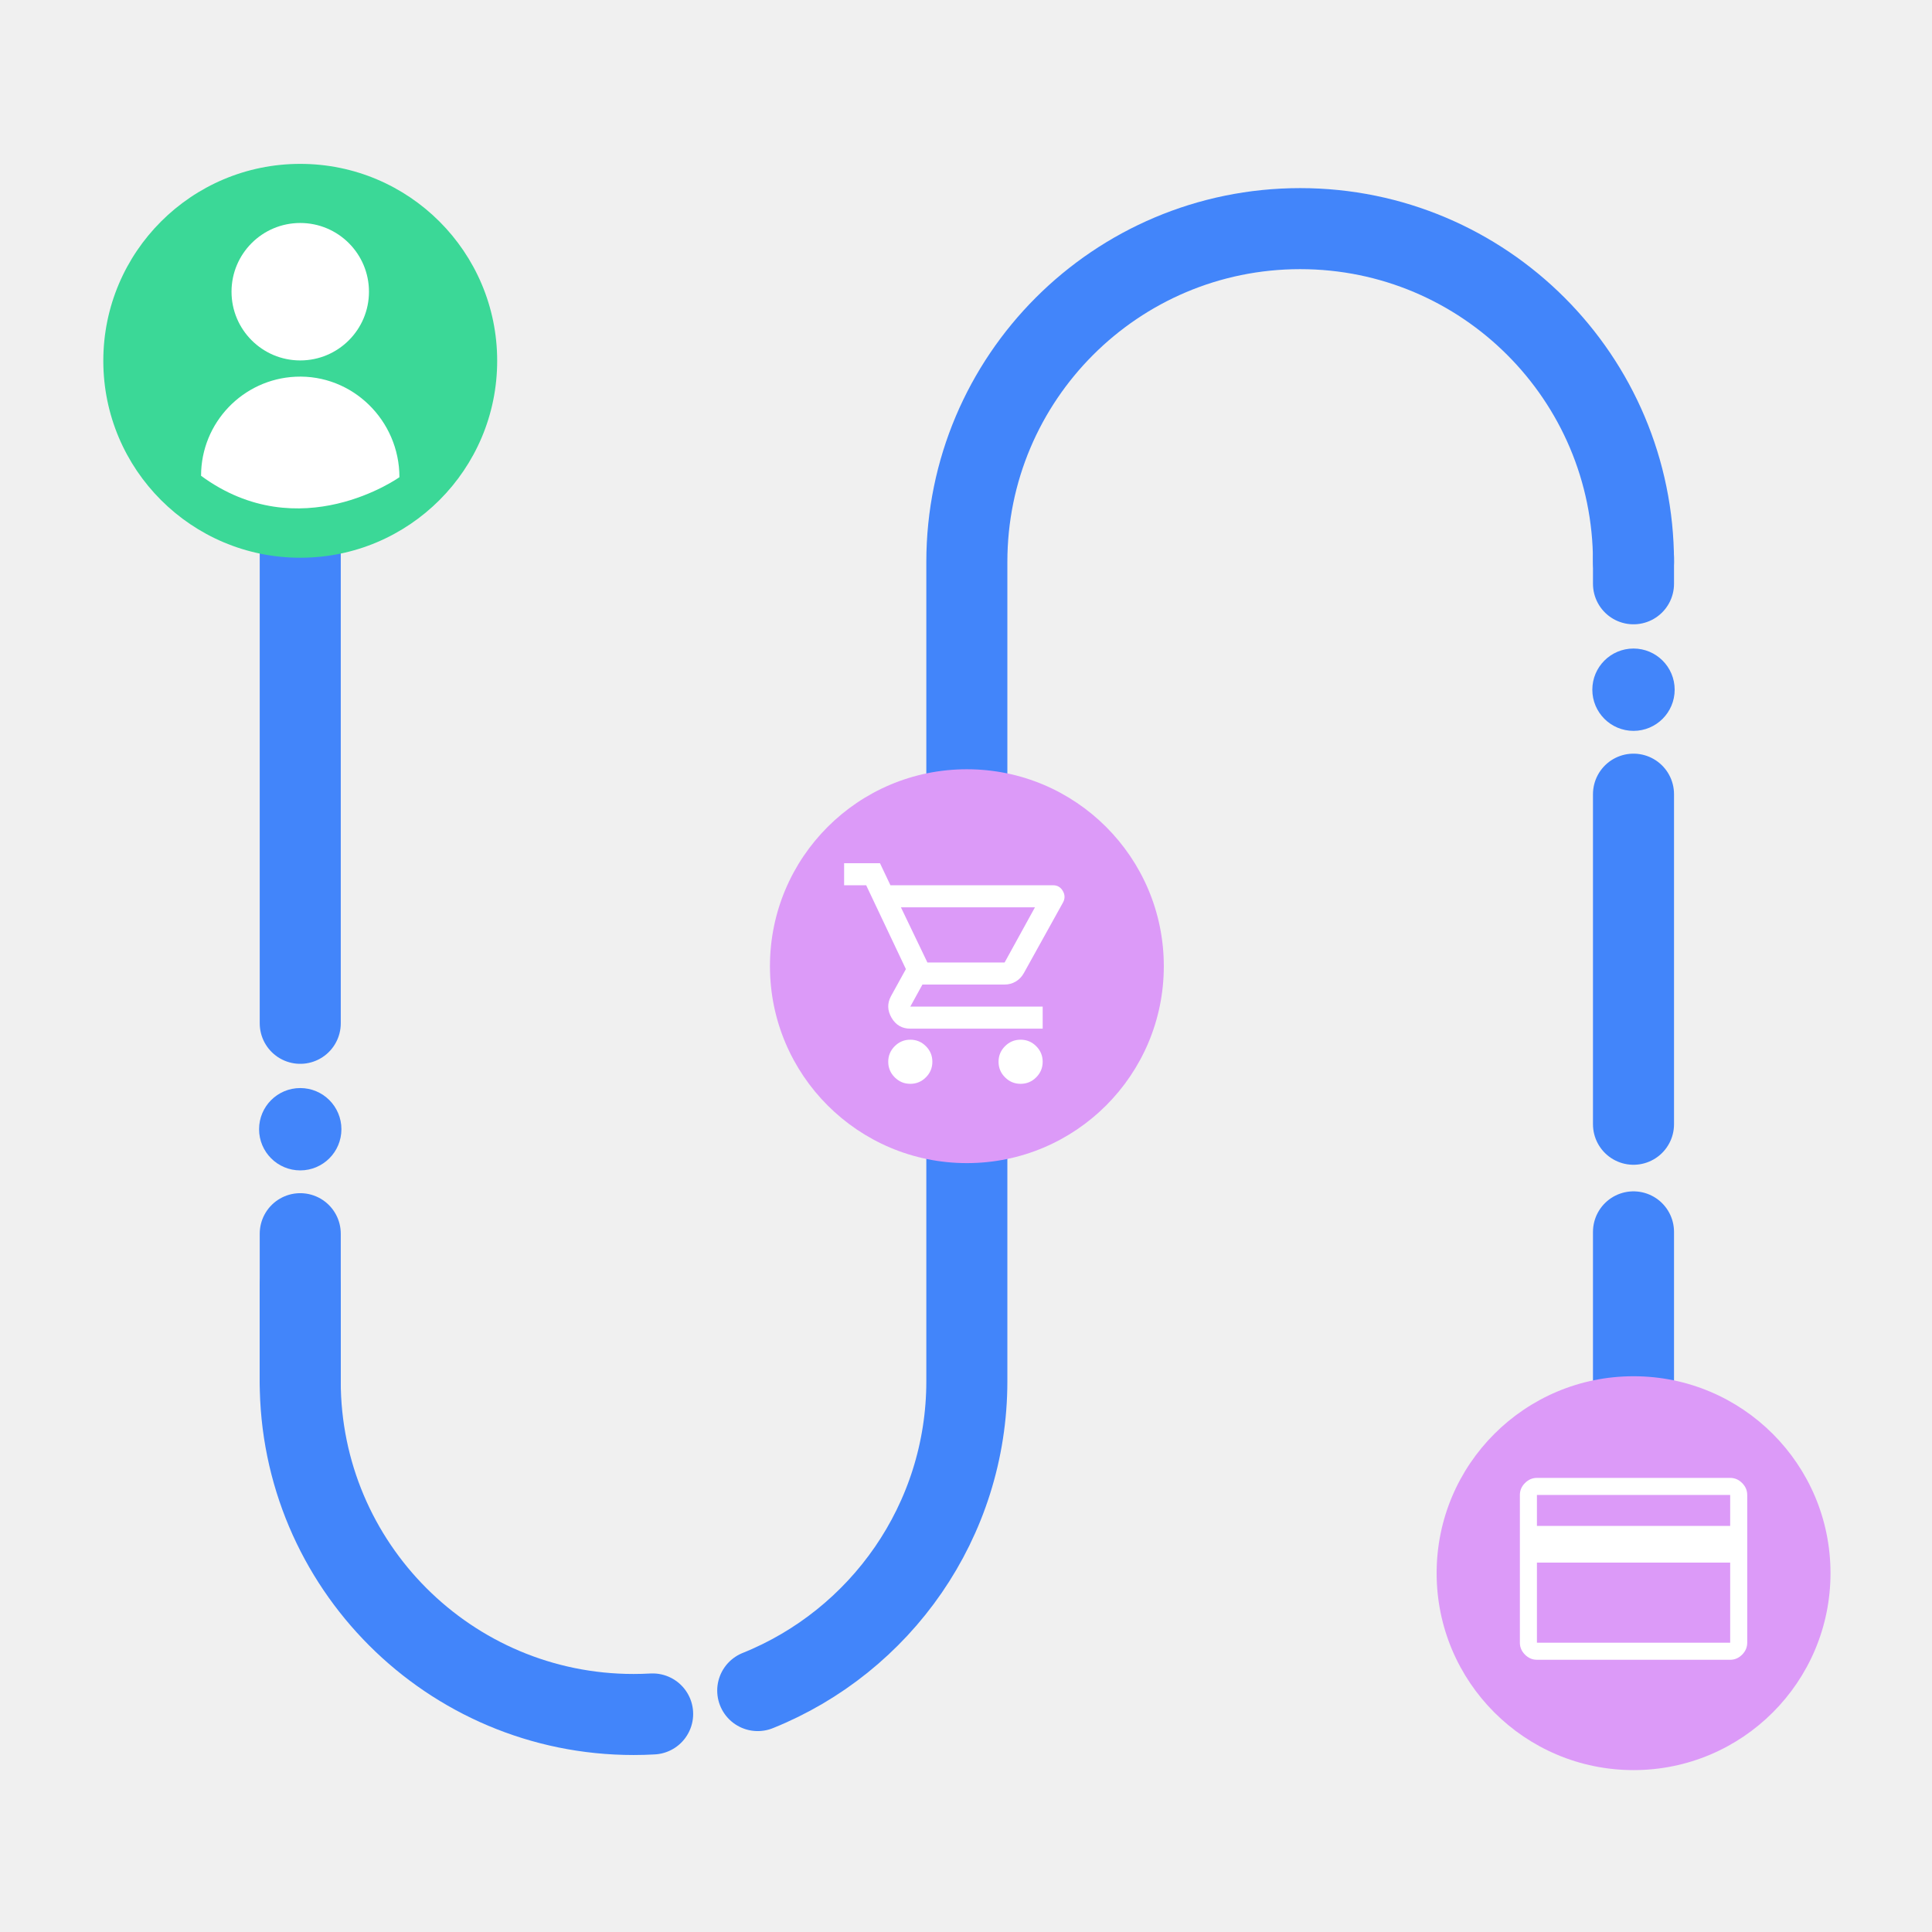
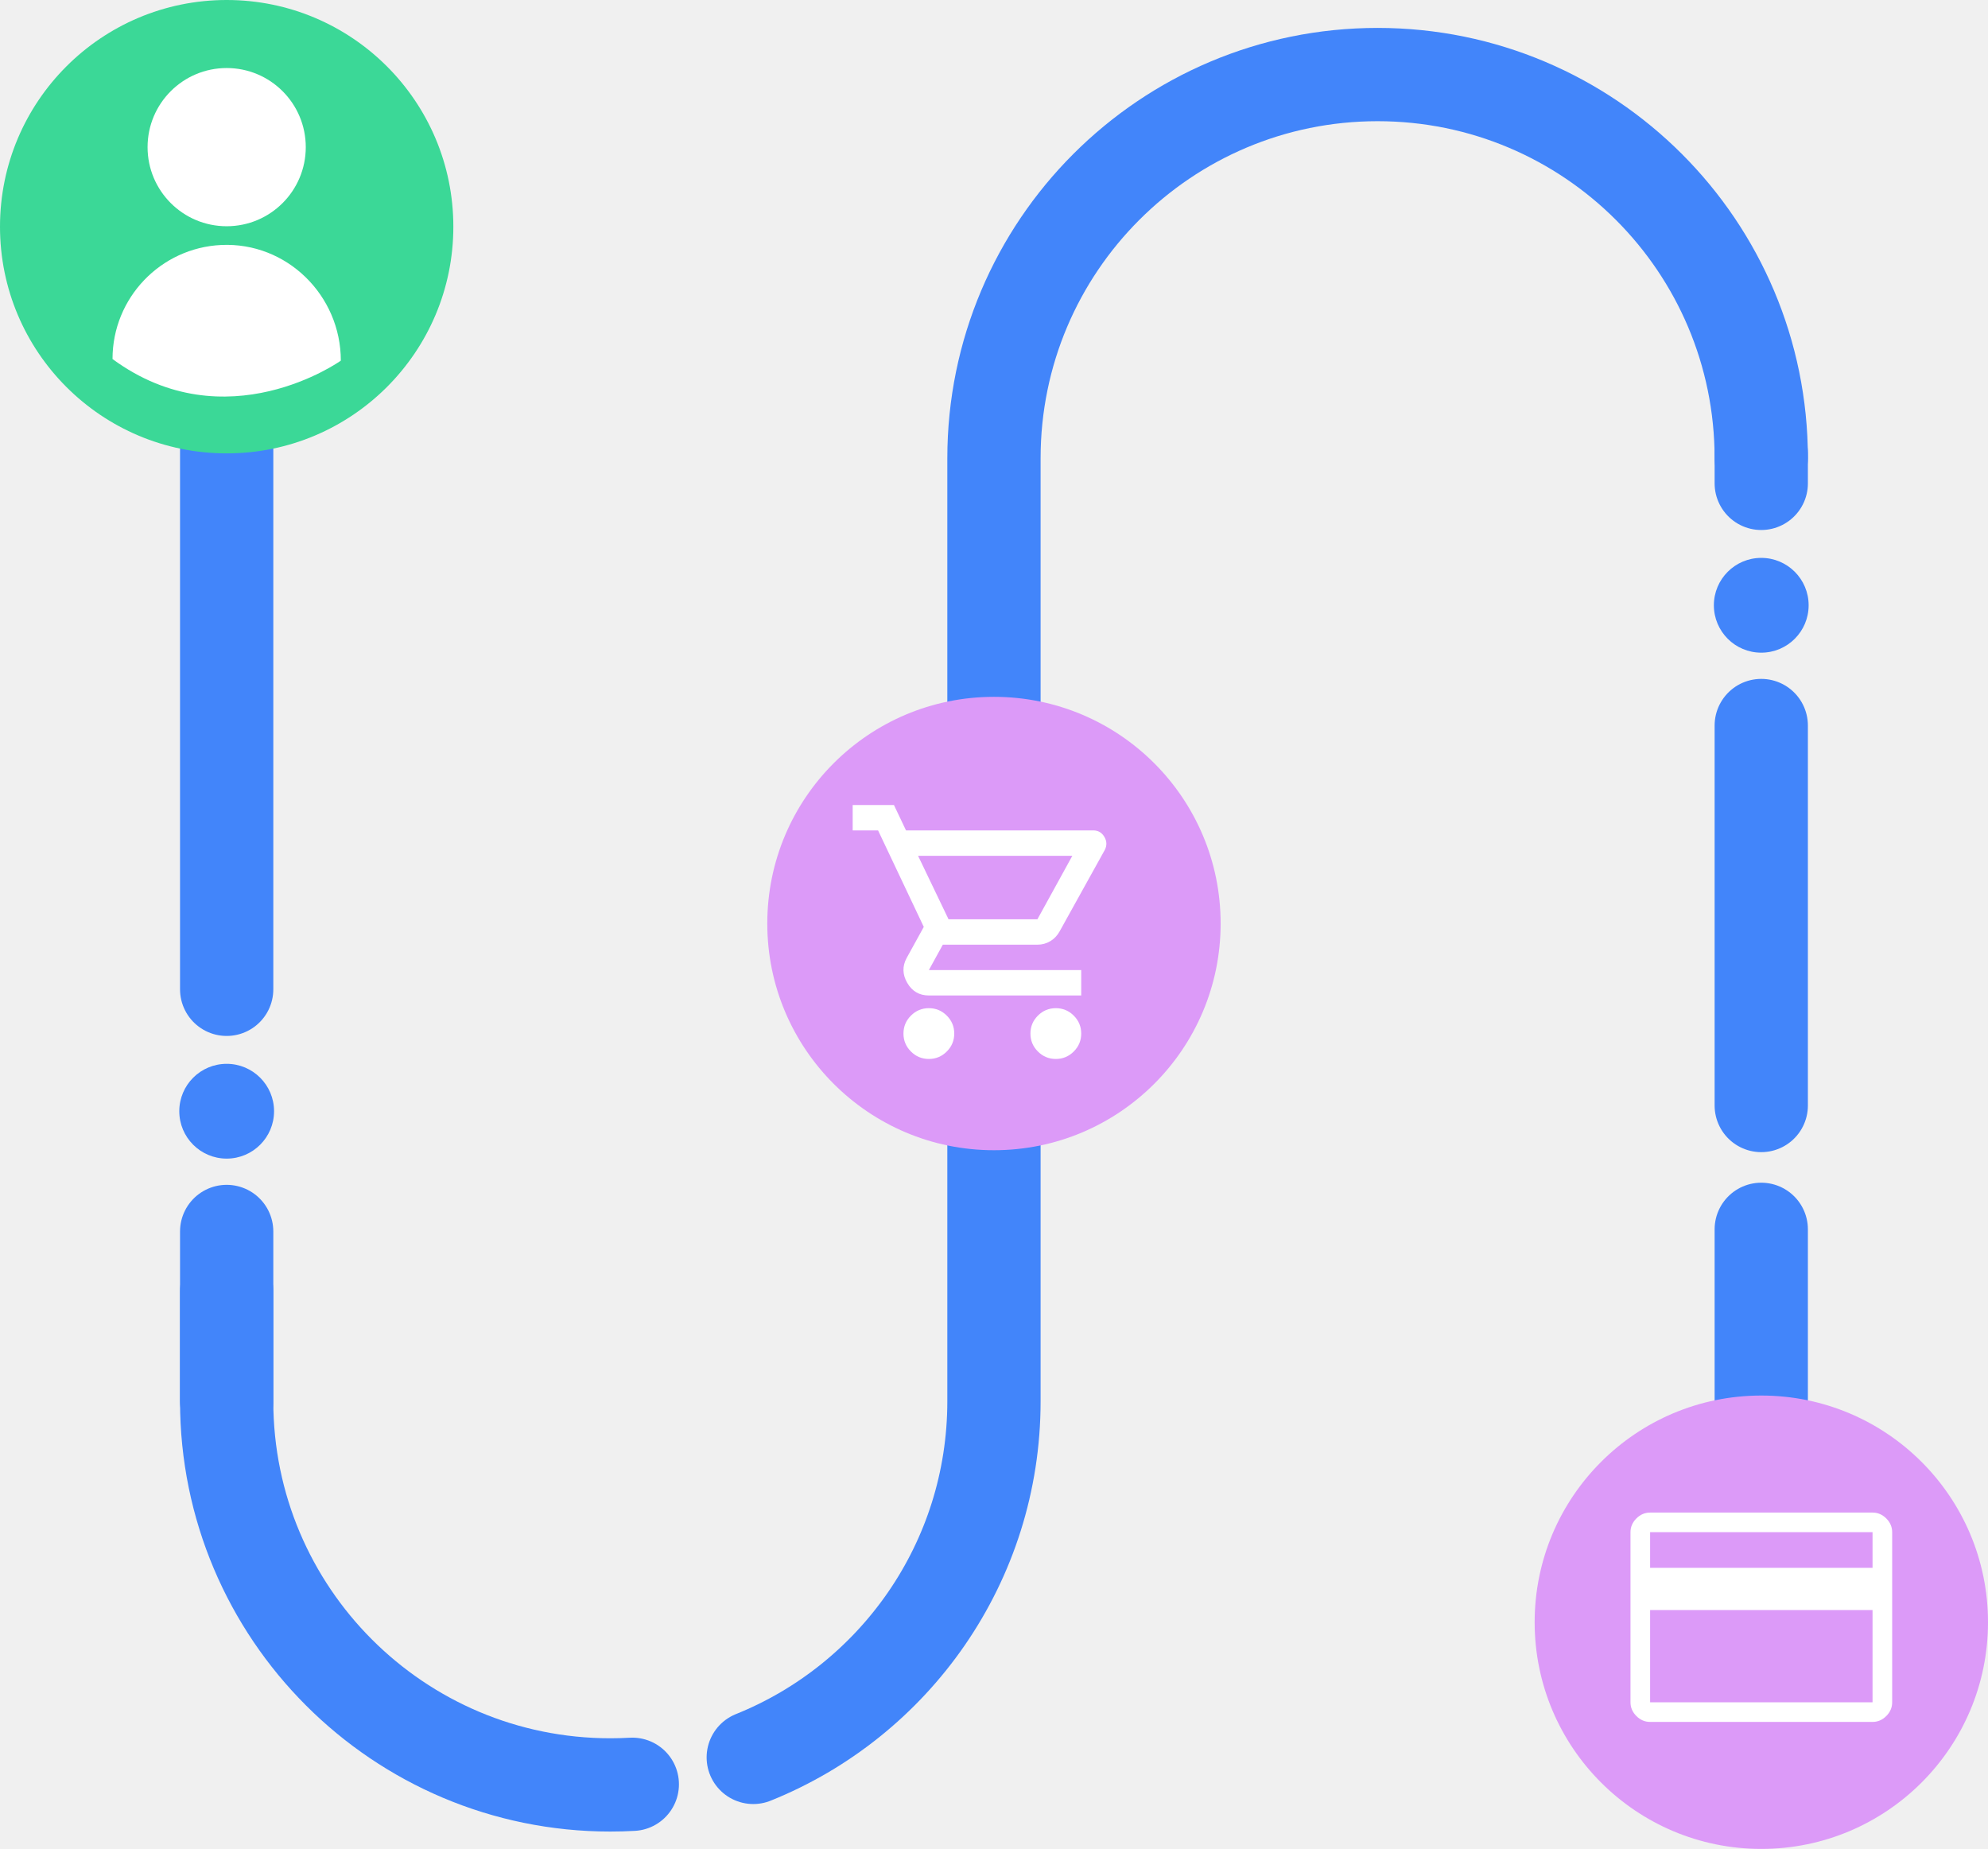
- <svg xmlns="http://www.w3.org/2000/svg" width="800" height="800" version="1.1" viewBox="0 0 800 800" xml:space="preserve">
-   <defs>
-     <clipPath id="clipPath998">
-       <path d="m0 600h600v-600h-600z" />
+ <svg xmlns="http://www.w3.org/2000/svg" version="1.1" id="svg38" xml:space="preserve" width="715.207" height="665.114" viewBox="0 0 715.207 665.114">
+   <defs id="defs42">
+     <clipPath clipPathUnits="userSpaceOnUse" id="clipPath64">
+       <path d="M 0,600 H 600 V 0 H 0 Z" id="path62" />
    </clipPath>
-     <clipPath id="clipPath1054">
-       <path d="m0 600h600v-600h-600z" />
+     <clipPath clipPathUnits="userSpaceOnUse" id="clipPath120">
+       <path d="M 0,600 H 600 V 0 H 0 Z" id="path118" />
    </clipPath>
  </defs>
-   <g transform="matrix(1.3333 0 0 -1.3333 0 800)">
-     <g transform="translate(93.246 282.21)">
-       <path d="m0 0v169.59" fill="none" stroke="#4285fa" stroke-linecap="round" stroke-linejoin="round" stroke-miterlimit="10" stroke-width="25.168" />
+   <g id="g44" transform="matrix(1.333333,0,0,-1.333333,-42.7796,732.156)">
+     <g id="g46" transform="translate(93.2459,282.2056)">
+       <path d="M 0,0 V 169.592" style="fill:none;stroke:#4285fa;stroke-width:25.168;stroke-linecap:round;stroke-linejoin:round;stroke-miterlimit:10;stroke-dasharray:none;stroke-opacity:1" id="path48" />
    </g>
-     <g transform="translate(93.246 171.07)">
-       <path d="m0 0v45.801z" fill="#fff" />
+     <g id="g50" transform="translate(93.2463,171.0666)">
+       <path d="M 0,0 V 45.801 Z" style="fill:#ffffff;fill-opacity:1;fill-rule:nonzero;stroke:none" id="path52" />
    </g>
-     <g transform="translate(93.246 171.07)">
-       <path d="m0 0v45.801" fill="none" stroke="#4285fa" stroke-linecap="round" stroke-linejoin="round" stroke-miterlimit="10" stroke-width="25.168" />
+     <g id="g54" transform="translate(93.2459,171.0667)">
+       <path d="M 0,0 V 45.801" style="fill:none;stroke:#4285fa;stroke-width:25.168;stroke-linecap:round;stroke-linejoin:round;stroke-miterlimit:10;stroke-dasharray:none;stroke-opacity:1" id="path56" />
    </g>
-     <g transform="translate(202.69 67.718)">
-       <path d="m0 0c-1.963-0.111-3.941-0.167-5.932-0.167-57.17 0-103.52 46.345-103.52 103.52v29.717" fill="none" stroke="#4285fa" stroke-linecap="round" stroke-linejoin="round" stroke-miterlimit="10" stroke-width="25.168" />
+     <g id="g58">
+       <g id="g60" clip-path="url(#clipPath64)">
+         <g id="g66" transform="translate(202.694,67.7181)">
+           <path d="m 0,0 c -1.963,-0.111 -3.941,-0.167 -5.932,-0.167 -57.17,0 -103.516,46.345 -103.516,103.516 v 2.184 27.533" style="fill:none;stroke:#4285fa;stroke-width:25.168;stroke-linecap:round;stroke-linejoin:round;stroke-miterlimit:10;stroke-dasharray:none;stroke-opacity:1" id="path68" />
+         </g>
+         <g id="g70" transform="translate(507.309,425.4864)">
+           <path d="M 0,0 C 0,57.17 -46.346,103.516 -103.516,103.516 -160.686,103.516 -207.032,57.17 -207.032,0 v -254.42 c 0,-43.537 -26.877,-80.796 -64.944,-96.091" style="fill:none;stroke:#4285fa;stroke-width:25.168;stroke-linecap:round;stroke-linejoin:round;stroke-miterlimit:10;stroke-dasharray:none;stroke-opacity:1" id="path72" />
+         </g>
+         <g id="g74" transform="translate(93.2459,236.5264)">
+           <path d="m 0,0 c -7.062,0 -12.786,5.725 -12.786,12.786 0,7.062 5.724,12.786 12.786,12.786 7.062,0 12.786,-5.724 12.786,-12.786 C 12.786,5.725 7.062,0 0,0" style="fill:#4285fa;fill-opacity:1;fill-rule:nonzero;stroke:none" id="path76" />
+         </g>
+         <g id="g78" transform="translate(507.309,418.7073)">
+           <path d="M 0,0 V 8.087" style="fill:none;stroke:#4285fa;stroke-width:25.168;stroke-linecap:round;stroke-linejoin:round;stroke-miterlimit:10;stroke-dasharray:none;stroke-opacity:1" id="path80" />
+         </g>
+         <g id="g82" transform="translate(507.309,250.8554)">
+           <path d="M 0,0 V 102.514" style="fill:#ffffff;fill-opacity:1;fill-rule:nonzero;stroke:#4285fa;stroke-width:25.168;stroke-linecap:round;stroke-linejoin:round;stroke-miterlimit:10;stroke-dasharray:none;stroke-opacity:1" id="path84" />
+         </g>
+         <g id="g86" transform="translate(507.309,140.3538)">
+           <path d="M 0,0 V 77.088" style="fill:none;stroke:#4285fa;stroke-width:25.168;stroke-linecap:round;stroke-linejoin:round;stroke-miterlimit:10;stroke-dasharray:none;stroke-opacity:1" id="path88" />
+         </g>
+         <g id="g90" transform="translate(507.309,373.0281)">
+           <path d="m 0,0 c -7.062,0 -12.786,5.724 -12.786,12.786 0,7.062 5.724,12.786 12.786,12.786 7.062,0 12.786,-5.724 12.786,-12.786 C 12.786,5.724 7.062,0 0,0" style="fill:#4285fa;fill-opacity:1;fill-rule:nonzero;stroke:none" id="path92" />
+         </g>
+         <g id="g94" transform="translate(446.168,111.4427)">
+           <path d="M 0,0 C 0,33.778 27.383,61.161 61.161,61.161 94.94,61.161 122.322,33.778 122.322,0 122.322,-33.778 94.94,-61.161 61.161,-61.161 27.383,-61.161 0,-33.778 0,0" style="fill:#dc9af8;fill-opacity:1;fill-rule:nonzero;stroke:none" id="path96" />
+         </g>
+         <g id="g98" transform="translate(239.1162,299.9514)">
+           <path d="M 0,0 C 0,33.778 27.383,61.161 61.161,61.161 94.94,61.161 122.322,33.778 122.322,0 122.322,-33.778 94.94,-61.161 61.161,-61.161 27.383,-61.161 0,-33.778 0,0" style="fill:#dc9af8;fill-opacity:1;fill-rule:nonzero;stroke:none" id="path100" />
+         </g>
+         <g id="g102" transform="translate(32.0847,487.956)">
+           <path d="M 0,0 C 0,33.778 27.383,61.161 61.161,61.161 94.94,61.161 122.322,33.778 122.322,0 122.322,-33.778 94.94,-61.161 61.161,-61.161 27.383,-61.161 0,-33.778 0,0" style="fill:#3bd897;fill-opacity:1;fill-rule:nonzero;stroke:none" id="path104" />
+         </g>
+         <g id="g106" transform="translate(62.4434,452.2524)">
+           <path d="M 0,0 C 0,16.522 13.008,30.006 29.341,30.768 46.974,31.592 61.605,17.214 61.605,-0.438 61.605,-0.438 30.652,-22.532 0,0" style="fill:#ffffff;fill-opacity:1;fill-rule:nonzero;stroke:none" id="path108" />
+         </g>
+         <g id="g110" transform="translate(71.9029,509.4194)">
+           <path d="M 0,0 C 0,11.787 9.556,21.343 21.343,21.343 33.13,21.343 42.686,11.787 42.686,0 42.686,-11.787 33.13,-21.343 21.343,-21.343 9.556,-21.343 0,-11.787 0,0" style="fill:#ffffff;fill-opacity:1;fill-rule:nonzero;stroke:none" id="path112" />
+         </g>
+       </g>
    </g>
-     <g transform="translate(507.31 425.49)">
-       <path d="m0 0c0 57.17-46.346 103.52-103.52 103.52s-103.52-46.346-103.52-103.52v-254.42c0-43.537-26.877-80.796-64.944-96.091" fill="none" stroke="#4285fa" stroke-linecap="round" stroke-linejoin="round" stroke-miterlimit="10" stroke-width="25.168" />
-     </g>
-     <g transform="translate(93.246 236.53)">
-       <path d="m0 0c-7.062 0-12.786 5.725-12.786 12.786 0 7.062 5.724 12.786 12.786 12.786s12.786-5.724 12.786-12.786c0-7.061-5.724-12.786-12.786-12.786" fill="#4285fa" />
-     </g>
-     <g transform="translate(507.31 418.71)">
-       <path d="m0 0v8.087" fill="none" stroke="#4285fa" stroke-linecap="round" stroke-linejoin="round" stroke-miterlimit="10" stroke-width="25.168" />
-     </g>
-     <g transform="translate(507.31 250.86)">
-       <path d="m0 0v102.51" fill="#fff" stroke="#4285fa" stroke-linecap="round" stroke-linejoin="round" stroke-miterlimit="10" stroke-width="25.168" />
-     </g>
-     <g transform="translate(507.31 140.35)">
-       <path d="m0 0v77.088" fill="none" stroke="#4285fa" stroke-linecap="round" stroke-linejoin="round" stroke-miterlimit="10" stroke-width="25.168" />
-     </g>
-     <g transform="translate(507.31 373.03)">
-       <path d="m0 0c-7.062 0-12.786 5.724-12.786 12.786s5.724 12.786 12.786 12.786 12.786-5.724 12.786-12.786-5.724-12.786-12.786-12.786" fill="#4285fa" />
-     </g>
-     <g transform="translate(446.17 111.44)">
-       <path d="m0 0c0 33.778 27.383 61.161 61.161 61.161 33.779 0 61.161-27.383 61.161-61.161s-27.382-61.161-61.161-61.161c-33.778 0-61.161 27.383-61.161 61.161" fill="#dc9af8" />
-     </g>
-     <g transform="translate(239.12 299.95)">
-       <path d="m0 0c0 33.778 27.383 61.161 61.161 61.161 33.779 0 61.161-27.383 61.161-61.161s-27.382-61.161-61.161-61.161c-33.778 0-61.161 27.383-61.161 61.161" fill="#dc9af8" />
-     </g>
-     <g transform="translate(32.085 487.96)">
-       <path d="m0 0c0 33.778 27.383 61.161 61.161 61.161 33.779 0 61.161-27.383 61.161-61.161s-27.382-61.161-61.161-61.161c-33.778 0-61.161 27.383-61.161 61.161" fill="#3bd897" />
-     </g>
-     <g transform="translate(62.443 452.25)">
-       <path d="m0 0c0 16.522 13.008 30.006 29.341 30.768 17.633 0.824 32.264-13.554 32.264-31.206 0 0-30.953-22.094-61.605 0.438" fill="#fff" />
-     </g>
-     <g transform="translate(71.903 509.42)">
-       <path d="m0 0c0 11.787 9.556 21.343 21.343 21.343s21.343-9.556 21.343-21.343-9.556-21.343-21.343-21.343-21.343 9.556-21.343 21.343" fill="#fff" />
-     </g>
-     <g transform="translate(288.02 301.1)">
-       <path d="m0 0h23.981zm-11.477 23.981h50.531c1.314 0 2.313-0.585 2.998-1.756 0.685-1.17 0.714-2.355 0.086-3.554l-12.162-21.926c-0.628-1.141-1.47-2.026-2.527-2.655-1.056-0.628-2.212-0.942-3.468-0.942h-25.523l-3.768-6.851h41.11v-6.852h-41.11c-2.569 0-4.511 1.128-5.824 3.383s-1.37 4.496-0.171 6.723l4.625 8.394-12.333 26.036h-6.852v6.851h11.134zm3.255-6.852 8.222-17.129h23.981l9.421 17.129zm37.17-54.813c-1.884 0-3.497 0.671-4.839 2.013-1.342 1.341-2.012 2.954-2.012 4.839 0 1.884 0.67 3.497 2.012 4.839 1.342 1.341 2.955 2.012 4.839 2.012s3.497-0.671 4.839-2.012c1.342-1.342 2.013-2.955 2.013-4.839 0-1.885-0.671-3.498-2.013-4.839-1.342-1.342-2.955-2.013-4.839-2.013m-34.258 0c-1.884 0-3.497 0.671-4.839 2.013-1.342 1.341-2.013 2.954-2.013 4.839 0 1.884 0.671 3.497 2.013 4.839 1.342 1.341 2.955 2.012 4.839 2.012s3.497-0.671 4.839-2.012c1.342-1.342 2.013-2.955 2.013-4.839 0-1.885-0.671-3.498-2.013-4.839-1.342-1.342-2.955-2.013-4.839-2.013" fill="#fff" />
-     </g>
-     <g transform="translate(477.32 89.84)">
-       <path d="m0 0v45.894zm0 0h60.015v24.888h-60.015zm0 36.274h60.015v9.62h-60.015zm65.31 9.62v-45.894c0-1.412-0.529-2.648-1.588-3.707-1.06-1.059-2.295-1.588-3.707-1.588h-60.015c-1.412 0-2.648 0.529-3.707 1.588s-1.588 2.295-1.588 3.707v45.894c0 1.412 0.529 2.647 1.588 3.706 1.059 1.06 2.295 1.589 3.707 1.589h60.015c1.412 0 2.647-0.529 3.707-1.589 1.059-1.059 1.588-2.294 1.588-3.706" fill="#fff" />
+     <g id="g114">
+       <g id="g116" clip-path="url(#clipPath120)">
+         <g id="g122" transform="translate(288.0214,301.0953)">
+           <path d="m 0,0 h 23.981 z m -11.477,23.981 h 50.531 c 1.314,0 2.313,-0.585 2.998,-1.756 0.685,-1.17 0.714,-2.355 0.086,-3.554 L 29.976,-3.255 C 29.348,-4.396 28.506,-5.281 27.449,-5.91 26.393,-6.538 25.237,-6.852 23.981,-6.852 H -1.542 L -5.31,-13.703 H 35.8 v -6.852 H -5.31 c -2.569,0 -4.511,1.128 -5.824,3.383 -1.313,2.255 -1.37,4.496 -0.171,6.723 l 4.625,8.394 -12.333,26.036 h -6.852 v 6.851 h 11.134 z M -8.222,17.129 0,0 h 23.981 l 9.421,17.129 z m 37.17,-54.813 c -1.884,0 -3.497,0.671 -4.839,2.013 -1.342,1.341 -2.012,2.954 -2.012,4.839 0,1.884 0.67,3.497 2.012,4.839 1.342,1.341 2.955,2.012 4.839,2.012 1.884,0 3.497,-0.671 4.839,-2.012 1.342,-1.342 2.013,-2.955 2.013,-4.839 0,-1.885 -0.671,-3.498 -2.013,-4.839 -1.342,-1.342 -2.955,-2.013 -4.839,-2.013 m -34.258,0 c -1.884,0 -3.497,0.671 -4.839,2.013 -1.342,1.341 -2.013,2.954 -2.013,4.839 0,1.884 0.671,3.497 2.013,4.839 1.342,1.341 2.955,2.012 4.839,2.012 1.884,0 3.497,-0.671 4.839,-2.012 1.342,-1.342 2.013,-2.955 2.013,-4.839 0,-1.885 -0.671,-3.498 -2.013,-4.839 -1.342,-1.342 -2.955,-2.013 -4.839,-2.013" style="fill:#ffffff;fill-opacity:1;fill-rule:nonzero;stroke:none" id="path124" />
+         </g>
+         <g id="g126" transform="translate(477.3218,89.8403)">
+           <path d="M 0,0 V 45.894 Z M 0,0 H 60.015 V 24.888 H 0 Z m 0,36.274 h 60.015 v 9.62 H 0 Z m 65.31,9.62 V 0 c 0,-1.412 -0.529,-2.648 -1.588,-3.707 -1.06,-1.059 -2.295,-1.588 -3.707,-1.588 H 0 c -1.412,0 -2.648,0.529 -3.707,1.588 -1.059,1.059 -1.588,2.295 -1.588,3.707 v 45.894 c 0,1.412 0.529,2.647 1.588,3.706 1.059,1.06 2.295,1.589 3.707,1.589 h 60.015 c 1.412,0 2.647,-0.529 3.707,-1.589 1.059,-1.059 1.588,-2.294 1.588,-3.706" style="fill:#ffffff;fill-opacity:1;fill-rule:nonzero;stroke:none" id="path128" />
+         </g>
+       </g>
    </g>
  </g>
</svg>
